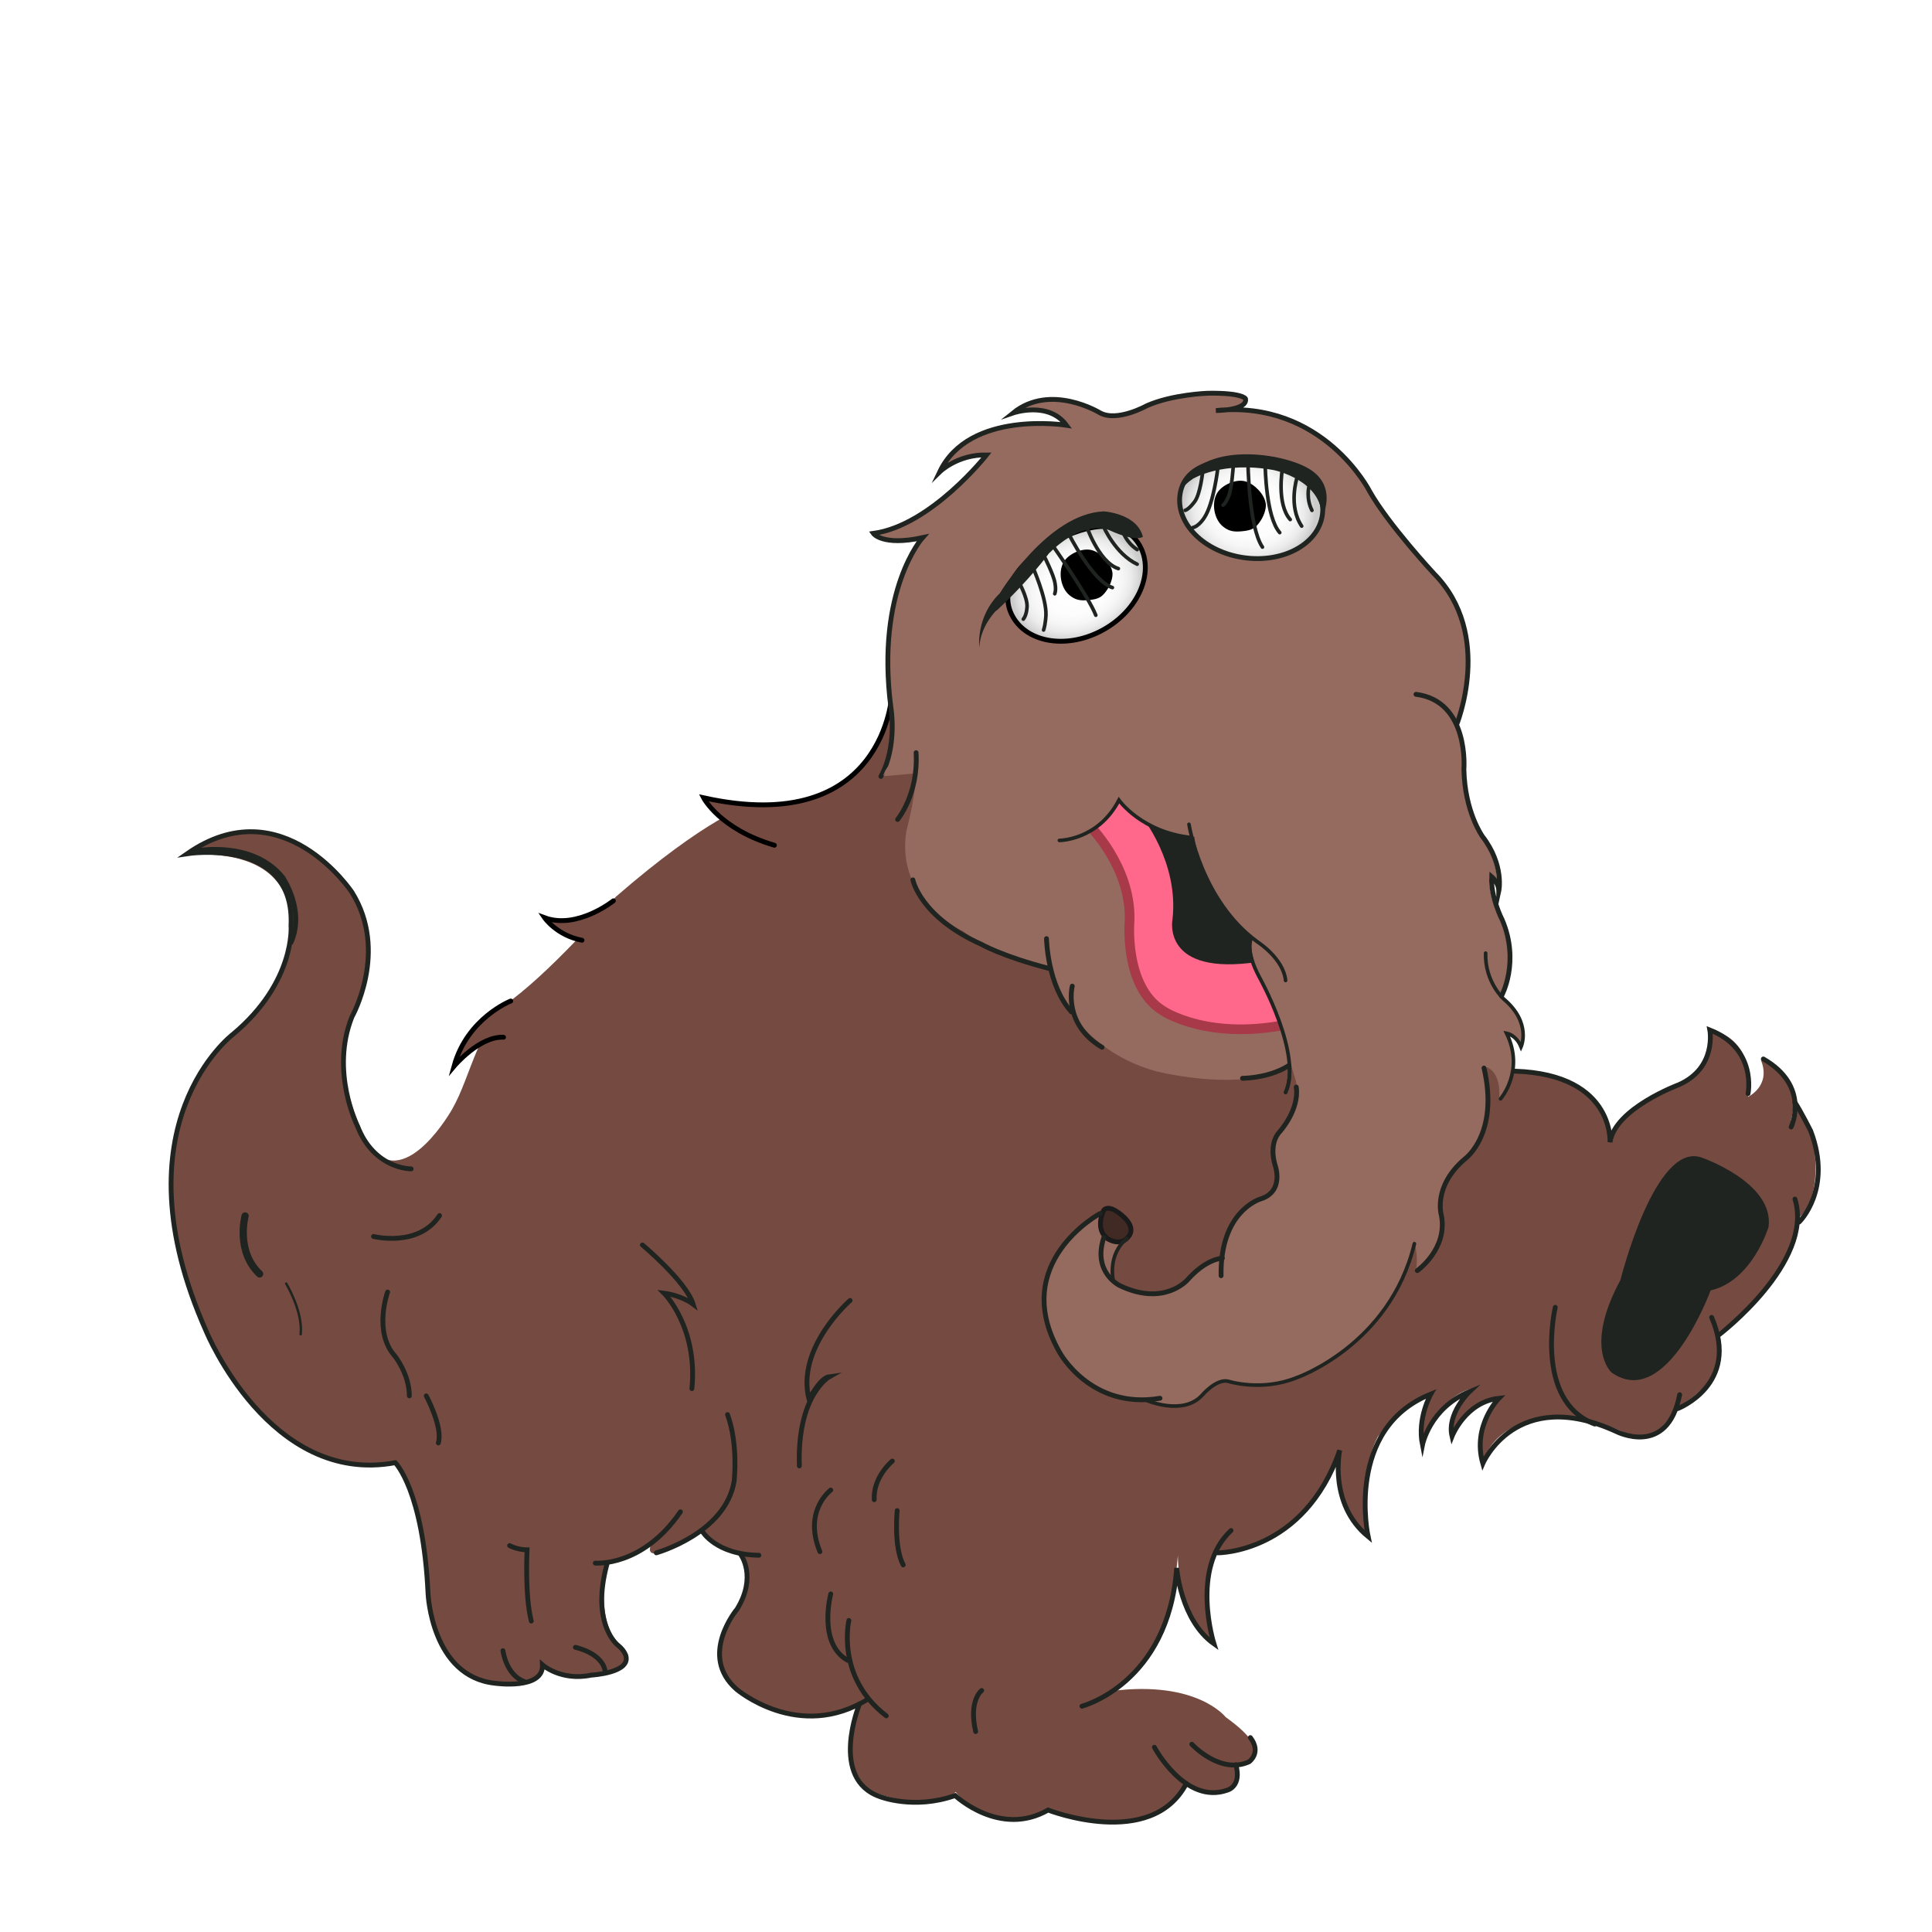
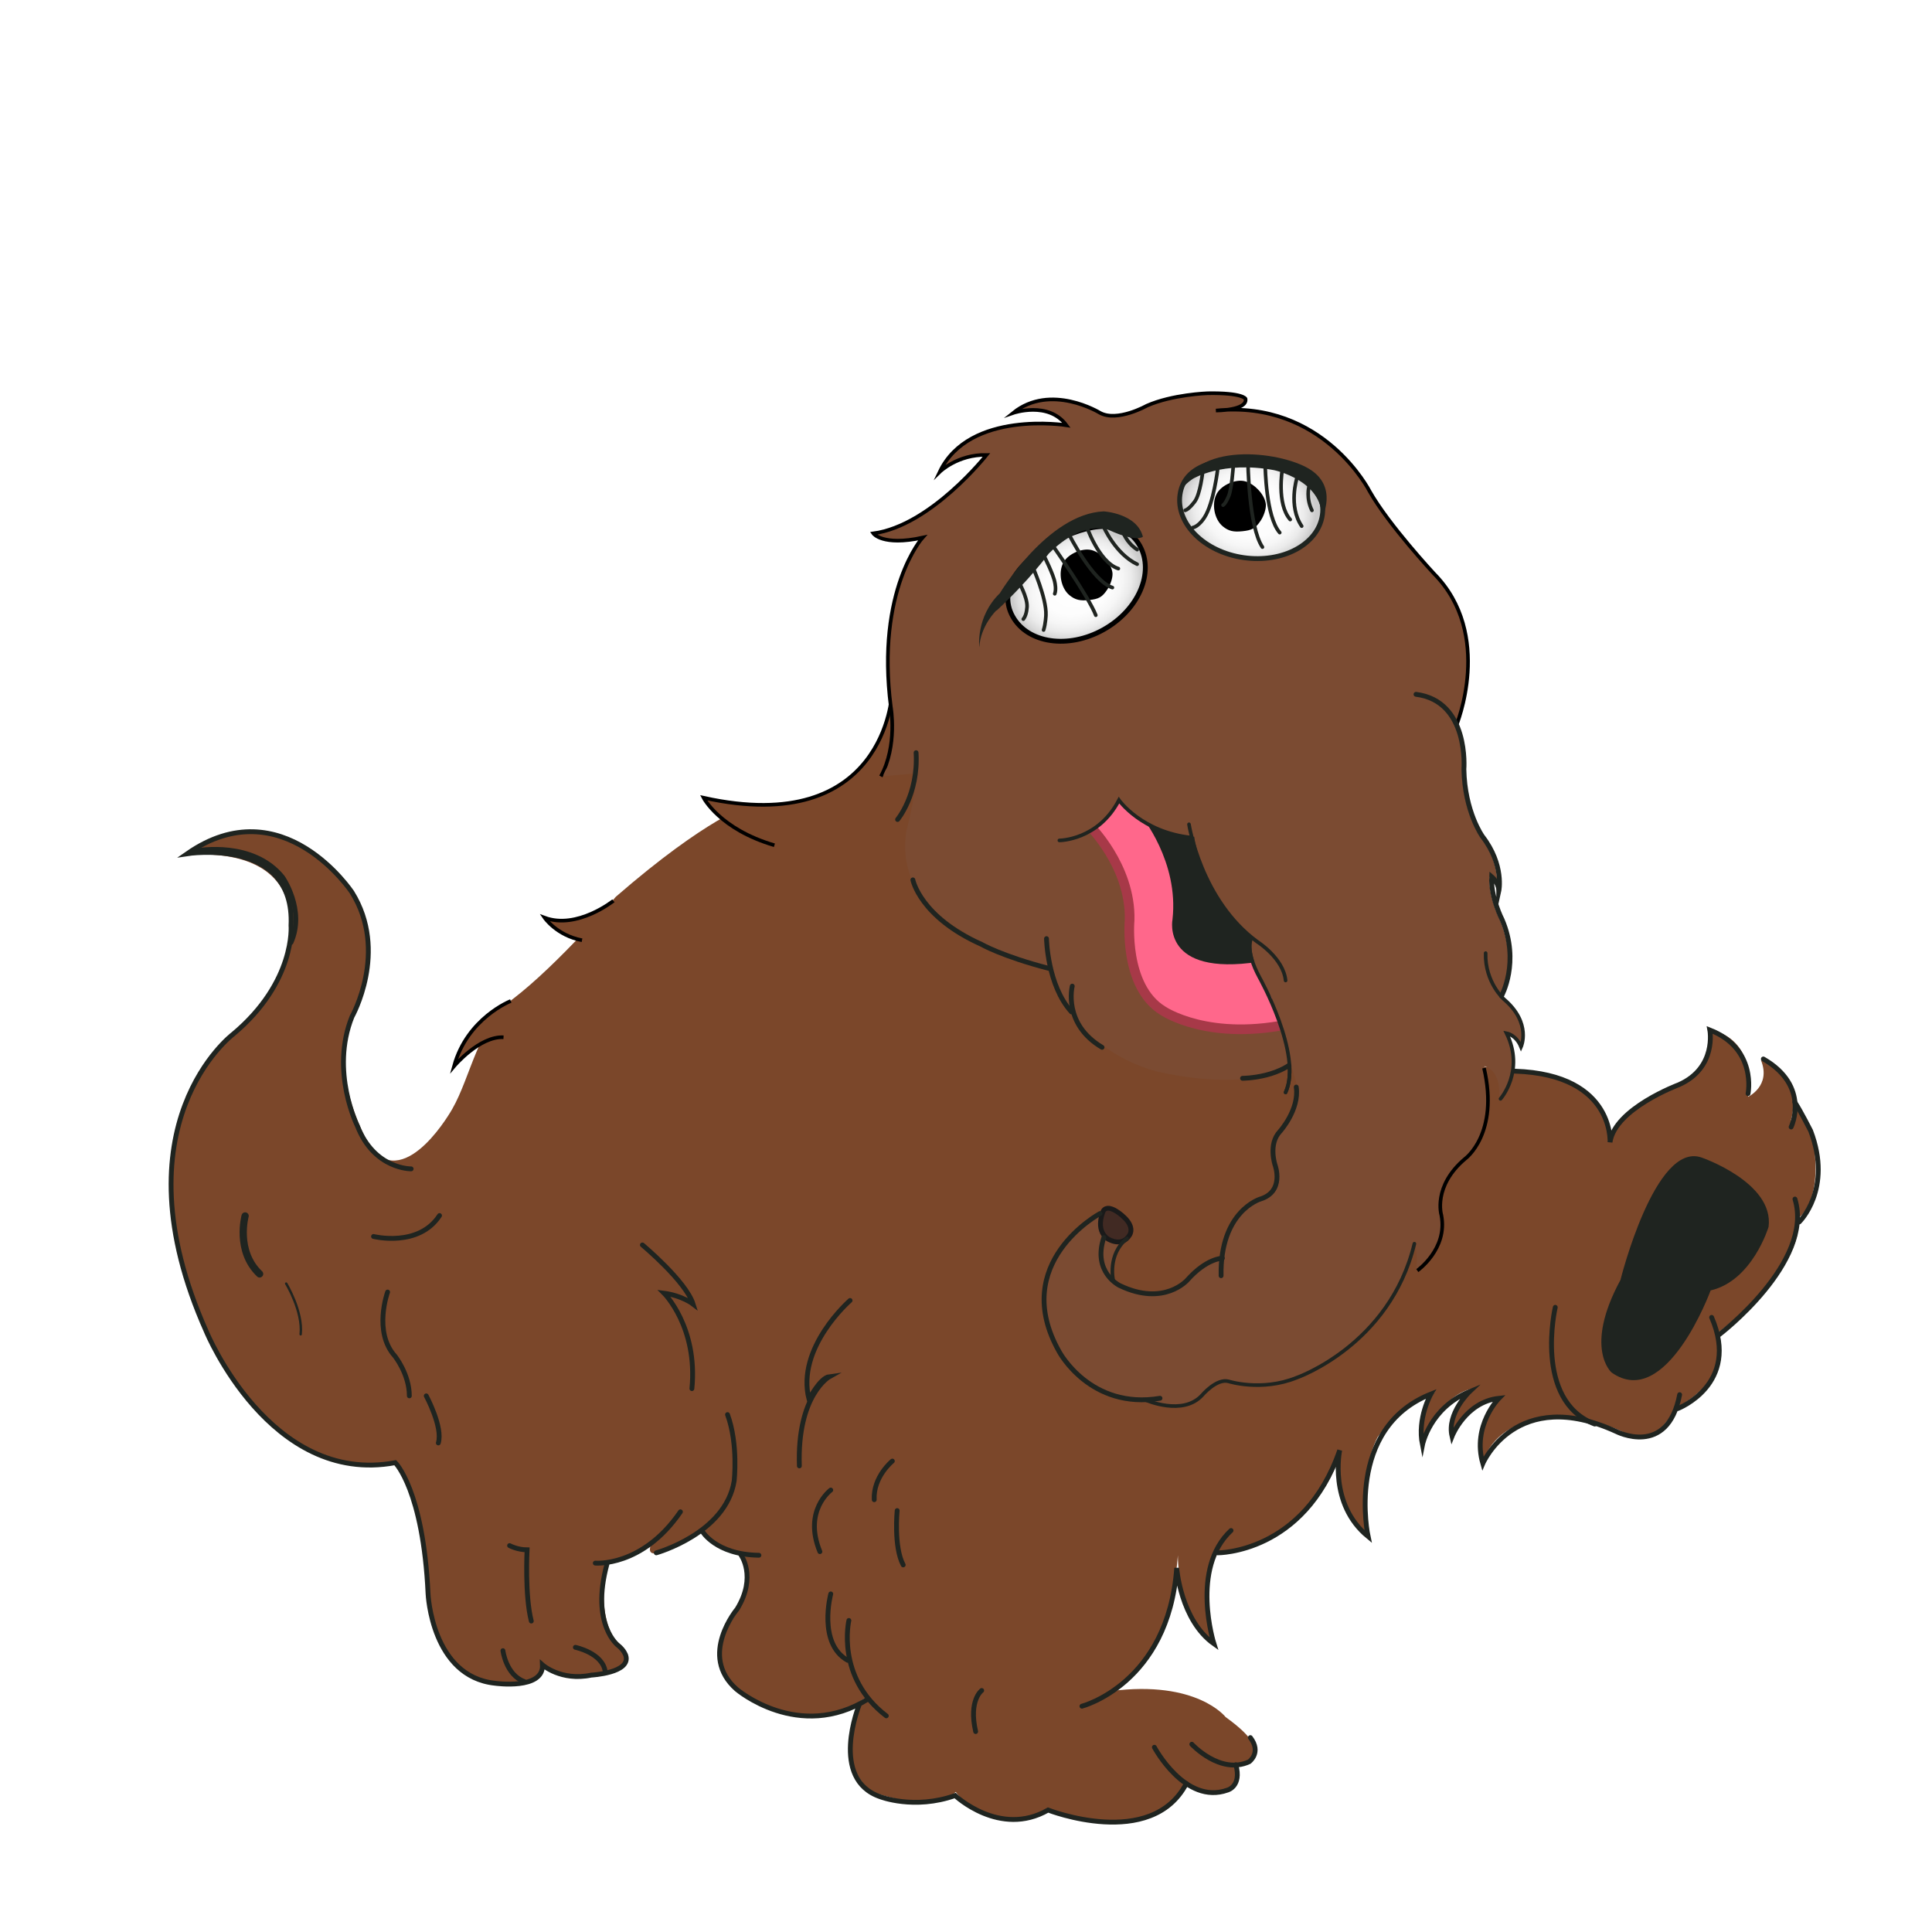
<svg xmlns="http://www.w3.org/2000/svg" version="1.1" id="Layer_1" x="0px" y="0px" width="400px" height="400px" viewBox="0 0 400 400" enable-background="new 0 0 400 400" xml:space="preserve">
-   <path fill="#754B41" d="M375.333,235.833c2.25,13.25-3.083,16.417-3.083,16.417c1.5,10.5-17,24-17,24c4,9.25-8.25,15.25-8.25,15.25  c-5.75,9.75-10.5,5.25-10.5,5.25c-2-1.25-7.75-2.875-7.75-2.875c-19.667-2.834-21.751,9.127-21.751,9.127  c-1.667-9.667,3.333-13.5,3.333-13.5c-7.5,1.5-9.833,7.498-9.833,7.498c0-6.333,5.125-9.625,5.125-9.625  c-7.667,0.833-11.125,11.792-11.125,11.792C294,291.834,297.167,288,297.167,288c-6.667,2.166-11.917,9.5-11.917,9.5  c-3.833,7.167-2.083,20.167-2.083,20.167c-7-5.667-5.833-16.167-5.833-16.167c-6.333,18.833-25.833,20-25.833,20  c-2.833,6.833-0.167,18.834-0.167,18.834C243.5,333.168,243.875,322,243.875,322c-2,24.125-13.875,28.125-13.875,28.125  c17.833-2.333,23.75,5.375,23.75,5.375c12.375,8.875,2.125,9.875,2.125,9.875c1.625,10-10.25,3.875-10.25,3.875  c-5.375,14-28.25,5.625-28.25,5.625C204,380,197.875,371,197.875,371c-4.833,5-17.875-0.25-17.875-0.25  c-8.625-8.75-1-19.125-1-19.125c-10,7.125-21.625,0.875-21.625,0.875c-14.042-5.585-5.542-17.499-5.542-17.499  c5.5-9,1.917-13.251,1.917-13.251c-4.833-0.334-8.75-4.875-8.75-4.875c-14.125,9.25-9.833,2.126-9.833,2.126  c-3.042,4.124-9.5,4.833-9.5,4.833C123,337.167,129,341.501,129,341.501c4.167,5.667-10.667,5.333-10.667,5.333  c-6.833,0-7.521-6.146-7.521-6.146c4.062,6.938-0.979,6.98-0.979,6.98c-1.833,1.5-8.167,0.333-8.167,0.333  c-10.5,0.333-12.5-15.667-12.5-15.667c-3.333-28.167-7.333-29.501-7.333-29.501C49.5,308.5,37.75,261.5,37.75,261.5  c-8.75-27,7.417-44.667,7.417-44.667c14-12.334,14.333-19.5,14.333-19.5c5.167-24.167-21.333-20.167-21.333-20.167  C56,163.667,69.5,180.375,69.5,180.375c12.333,13.958,3.75,29.375,3.75,29.375c-6.125,12.25,3.625,28.125,3.625,28.125  c7.375,8.5,16.75-8.25,16.75-8.25c3.875-6.75,5.376-17.318,12.5-22.75c9.468-7.219,21.375-21.208,21.375-21.208  c19-16.5,27.5-18.917,27.5-18.917c28.5,1.5,29.667-23.083,29.667-23.083c63.167-1.833,118.751,77.083,118.751,77.083  c32.917,0.249,29.5,15.499,29.5,15.499s3.584-7.749,15.417-11.916s0,0,0,0s6.831-3.834,5.666-11.084s0,0,0,0  s9.584,0.834,7.917,13.834c0,0,4.833-2.25,2.667-7.584c0,0,9,3.001,6.167,12.584l1.333-2.667L375.333,235.833" />
-   <path fill="#754B41" stroke="#000000" stroke-linecap="round" stroke-miterlimit="10" d="M160.333,175  c-11.333-3.333-14.667-9.833-14.667-9.833c37.667,8.333,39-21.5,39-21.5s26.708,6.208,24.208,15.833" />
-   <path fill="#966B5F" stroke="#1F2420" stroke-linecap="round" stroke-miterlimit="10" d="M301.5,150.25c0,0,7.875-18.875-4.625-31.5  c0,0-9.375-10.083-13.292-17c0,0-9.583-19-31.833-16.75c0,0,6.562,0,6.125-2.438c0,0-0.542-1.271-7.876-1.145  c0,0-7.292,0.249-12.562,2.583c0,0-6.147,3.458-9.73,1.458c0,0-10.167-6.25-17.958,0.042c0,0,7.333-2.541,11.042,2.542  c0,0-20.104-3.229-26.229,9.646c0,0,3.688-3.625,9.688-3.5c0,0-11.5,14.625-23.438,16.25c0,0,1.875,2.688,10.188,0.875  c0,0-9.688,10.812-6.562,35.062c0,0,1.438,8-2.062,14.375" />
+   <path fill="#7B472A" d="M375.333,235.833c2.25,13.25-3.083,16.417-3.083,16.417c1.5,10.5-17,24-17,24c4,9.25-8.25,15.25-8.25,15.25  c-5.75,9.75-10.5,5.25-10.5,5.25c-2-1.25-7.75-2.875-7.75-2.875c-19.667-2.834-21.751,9.127-21.751,9.127  c-1.667-9.667,3.333-13.5,3.333-13.5c-7.5,1.5-9.833,7.498-9.833,7.498c0-6.333,5.125-9.625,5.125-9.625  c-7.667,0.833-11.125,11.792-11.125,11.792C294,291.834,297.167,288,297.167,288c-6.667,2.166-11.917,9.5-11.917,9.5  c-3.833,7.167-2.083,20.167-2.083,20.167c-7-5.667-5.833-16.167-5.833-16.167c-6.333,18.833-25.833,20-25.833,20  c-2.833,6.833-0.167,18.834-0.167,18.834C243.5,333.168,243.875,322,243.875,322c-2,24.125-13.875,28.125-13.875,28.125  c17.833-2.333,23.75,5.375,23.75,5.375c12.375,8.875,2.125,9.875,2.125,9.875c1.625,10-10.25,3.875-10.25,3.875  c-5.375,14-28.25,5.625-28.25,5.625C204,380,197.875,371,197.875,371c-4.833,5-17.875-0.25-17.875-0.25  c-8.625-8.75-1-19.125-1-19.125c-10,7.125-21.625,0.875-21.625,0.875c-14.042-5.585-5.542-17.499-5.542-17.499  c5.5-9,1.917-13.251,1.917-13.251c-4.833-0.334-8.75-4.875-8.75-4.875c-14.125,9.25-9.833,2.126-9.833,2.126  c-3.042,4.124-9.5,4.833-9.5,4.833C123,337.167,129,341.501,129,341.501c4.167,5.667-10.667,5.333-10.667,5.333  c-6.833,0-7.521-6.146-7.521-6.146c4.062,6.938-0.979,6.98-0.979,6.98c-1.833,1.5-8.167,0.333-8.167,0.333  c-10.5,0.333-12.5-15.667-12.5-15.667c-3.333-28.167-7.333-29.501-7.333-29.501C49.5,308.5,37.75,261.5,37.75,261.5  c-8.75-27,7.417-44.667,7.417-44.667c14-12.334,14.333-19.5,14.333-19.5c5.167-24.167-21.333-20.167-21.333-20.167  C56,163.667,69.5,180.375,69.5,180.375c12.333,13.958,3.75,29.375,3.75,29.375c-6.125,12.25,3.625,28.125,3.625,28.125  c7.375,8.5,16.75-8.25,16.75-8.25c3.875-6.75,5.376-17.318,12.5-22.75c9.468-7.219,21.375-21.208,21.375-21.208  c19-16.5,27.5-18.917,27.5-18.917c28.5,1.5,29.667-23.083,29.667-23.083c63.167-1.833,118.751,77.083,118.751,77.083  c32.917,0.249,29.5,15.499,29.5,15.499s3.584-7.749,15.417-11.916s0,0,0,0s6.831-3.834,5.666-11.084s0,0,0,0  s9.584,0.834,7.917,13.834c0,0,4.833-2.25,2.667-7.584c0,0,9,3.001,6.167,12.584l1.333-2.667L375.333,235.833" />
+   <path fill="#7B472A" stroke="#000000" stroke-width="0.75" stroke-miterlimit="10" d="M160.333,175  c-11.333-3.333-14.667-9.833-14.667-9.833c37.667,8.333,39-21.5,39-21.5s26.708,6.208,24.208,15.833" />
+   <path fill="#7B4B32" stroke="#000000" stroke-width="0.75" stroke-miterlimit="10" d="M301.5,150.25c0,0,7.875-18.875-4.625-31.5  c0,0-9.375-10.083-13.292-17c0,0-9.583-19-31.833-16.75c0,0,6.562,0,6.125-2.438c0,0-0.542-1.271-7.876-1.145  c0,0-7.292,0.249-12.562,2.583c0,0-6.147,3.458-9.73,1.458c0,0-10.167-6.25-17.958,0.042c0,0,7.333-2.541,11.042,2.542  c0,0-20.104-3.229-26.229,9.646c0,0,3.688-3.625,9.688-3.5c0,0-11.5,14.625-23.438,16.25c0,0,1.875,2.688,10.188,0.875  c0,0-9.688,10.812-6.562,35.062c0,0,1.438,8-2.062,14.375" />
  <radialGradient id="SVGID_1_" cx="182.381" cy="112.405" r="15.485" gradientTransform="matrix(0.8484 -0.2717 0.1581 0.6898 50.5604 93.2831)" gradientUnits="userSpaceOnUse">
    <stop offset="0" style="stop-color:#FFFFFF" />
    <stop offset="0.515" style="stop-color:#FDFDFD" />
    <stop offset="0.7" style="stop-color:#F6F6F6" />
    <stop offset="0.833" style="stop-color:#EBEBEB" />
    <stop offset="0.939" style="stop-color:#DADADA" />
    <stop offset="1" style="stop-color:#CCCCCC" />
  </radialGradient>
  <path fill="url(#SVGID_1_)" stroke="#000000" stroke-miterlimit="10" d="M235.968,112.959c3.109,5.561-0.255,13.357-7.518,17.415  c-7.261,4.056-15.664,2.836-18.771-2.726c-3.108-5.561,1.258-11.358,8.518-15.415C225.459,108.177,232.862,107.397,235.968,112.959z  " />
  <path fill="#1F2420" d="M206.25,126.419c0,0-3.208,3.079-3.5,7.581c0,0-0.75-6.334,4.25-11.167c0,0,9.875-16.458,21.5-16.958  c0,0,6.875,0.375,8.125,5.25c0,0-1.25,1.25-7-1.375c0,0-5.125-2.458-12.5,4.875c0,0-4,5.5-10.75,11.75" />
  <radialGradient id="SVGID_2_" cx="220.259" cy="101.006" r="15.484" gradientTransform="matrix(0.8301 0.2913 -0.3123 0.6693 107.3505 -26.3785)" gradientUnits="userSpaceOnUse">
    <stop offset="0" style="stop-color:#FFFFFF" />
    <stop offset="0.515" style="stop-color:#FDFDFD" />
    <stop offset="0.7" style="stop-color:#F6F6F6" />
    <stop offset="0.833" style="stop-color:#EBEBEB" />
    <stop offset="0.939" style="stop-color:#DADADA" />
    <stop offset="1" style="stop-color:#CCCCCC" />
  </radialGradient>
  <path fill="url(#SVGID_2_)" stroke="#1F2420" stroke-miterlimit="10" d="M273.777,106.643c-0.873,6.042-8.178,9.984-16.318,8.805  c-8.139-1.179-14.026-7.032-13.149-13.074c0.875-6.042,7.773-7.879,15.912-6.701C268.361,96.853,274.655,100.602,273.777,106.643z" />
  <path id="Trace_Shape_4__x28_12_x29___x28_J_x29__1_" stroke="#000000" stroke-linejoin="round" d="M221.758,122.861  c-1.616-1.308-2.17-4.319-1.139-6.179c0.879-1.584,3.561-2.757,5.272-2.304c1.827,0.483,3.757,2.59,3.937,4.299  c0.083,0.784-0.367,2.181-1.004,3.122c-0.969,1.433-1.512,1.741-3.42,1.941C223.676,123.922,222.81,123.713,221.758,122.861z" />
  <path id="Trace_Shape_4__x28_12_x29___x28_J_x29__2_" stroke="#000000" stroke-linejoin="round" d="M253.508,108.611  c-1.616-1.308-2.17-4.319-1.139-6.179c0.879-1.584,3.561-2.757,5.272-2.304c1.827,0.483,3.757,2.59,3.937,4.299  c0.083,0.784-0.367,2.181-1.004,3.122c-0.969,1.433-1.512,1.741-3.42,1.941C255.426,109.672,254.56,109.463,253.508,108.611z" />
  <path fill="#1F2420" d="M244.208,102c0,0,0.698-1.5,2.725-2.846c0.088-0.058,6.161-3.778,16.817-1.82c0,0,10.125,2.083,9.921,9.948  c0,0,3.533-6.565-2.713-10.261C264.832,93.395,247.141,91.219,244.208,102z" />
  <path fill="none" stroke="#1F2420" stroke-width="0.75" stroke-linecap="round" stroke-miterlimit="10" d="M252.125,97  c0,0-0.833,7.188-2.75,10.125c0,0-1.083,1.813-2.458,2.125" />
  <path fill="none" stroke="#1F2420" stroke-width="0.75" stroke-linecap="round" stroke-miterlimit="10" d="M249,97.75  c0,0-0.5,4.438-1.583,5.997c0,0-1.125,1.619-2.042,1.919" />
  <path fill="none" stroke="#1F2420" stroke-width="0.75" stroke-linecap="round" stroke-miterlimit="10" d="M261.956,96.583  c0,0,0.125,10.446,3,13.688" />
  <path fill="none" stroke="#1F2420" stroke-width="0.75" stroke-linecap="round" stroke-miterlimit="10" d="M268.5,99.021  c0,0-1.812,5.745,1,9.905" />
  <path fill="none" stroke="#1F2420" stroke-width="0.75" stroke-linecap="round" stroke-miterlimit="10" d="M271,100.804  c0,0-0.625,2.341,0.625,4.862" />
  <path fill="none" stroke="#1F2420" stroke-width="0.75" stroke-linecap="round" stroke-miterlimit="10" d="M265.5,97.121  c0,0-1.25,7.204,1.625,10.445" />
  <path fill="none" stroke="#1F2420" stroke-width="0.75" stroke-linecap="round" stroke-miterlimit="10" d="M258.375,95.5  c0,0,0.125,13.562,3,17.771" />
  <path fill="none" stroke="#1F2420" stroke-width="0.75" stroke-linecap="round" stroke-miterlimit="10" d="M255.32,96.667  c0,0-0.289,4.438-0.917,5.997c0,0-0.651,1.619-1.182,1.919" />
  <g>
    <path fill="none" stroke="#1F2420" stroke-width="0.75" stroke-linecap="round" stroke-miterlimit="10" d="M213.75,117.224   c0,0,2.951,6.606,2.801,10.111c0,0-0.051,1.759-0.489,3.103" />
    <path fill="none" stroke="#1F2420" stroke-width="0.75" stroke-linecap="round" stroke-miterlimit="10" d="M210.944,120.526   c0,0,1.712,3.005,1.699,4.965c0,0-0.018,1.791-0.777,2.693" />
    <path fill="none" stroke="#1F2420" stroke-width="0.75" stroke-linecap="round" stroke-miterlimit="10" d="M221.25,110.5   c0,0,4.929,9.832,9.056,11.153" />
    <path fill="none" stroke="#1F2420" stroke-width="0.75" stroke-linecap="round" stroke-miterlimit="10" d="M228.438,108.938   c0,0,2.458,5.731,7,7.875" />
    <path fill="none" stroke="#1F2420" stroke-width="0.75" stroke-linecap="round" stroke-miterlimit="10" d="M232.423,109.927   c0,0,0.657,2.332,3.018,3.863" />
    <path fill="none" stroke="#1F2420" stroke-width="0.75" stroke-linecap="round" stroke-miterlimit="10" d="M224.814,108.566   c0,0,2.601,7.833,6.727,9.155" />
    <path fill="none" stroke="#1F2420" stroke-width="0.75" stroke-linecap="round" stroke-miterlimit="10" d="M217.859,112.807   c0,0,7.516,10.693,9.016,14.568" />
    <path fill="none" stroke="#1F2420" stroke-width="0.75" stroke-linecap="round" stroke-miterlimit="10" d="M216.14,115.057   c0,0,2.016,3.965,2.271,5.625c0,0,0.308,1.349-0.038,2.254" />
  </g>
  <path fill="none" stroke="#1F2420" stroke-width="0.75" stroke-linecap="round" stroke-miterlimit="10" d="M258.917,194.417  c0,0-1.083,3.667,1.833,7.917c0,0,9,16.041,5.417,23.833" />
-   <path fill="#966B5F" d="M254.062,260.438c0,0-4.229,0.063-8.229,4.563c0,0-4.792,5.583-14,1.166c0,0-3.958-1.916,0.292-8.583  c0,0-5.292-0.666-4.375-6.334c0,0-18.916,10.169-8.416,28.668c0,0,6.415,11.995,20.832,9.577  C240.165,289.495,260.417,262.834,254.062,260.438z" />
+   <path fill="#7B4B32" d="M254.062,260.438c0,0-4.229,0.063-8.229,4.563c0,0-4.792,5.583-14,1.166c0,0-3.958-1.916,0.292-8.583  c0,0-5.292-0.666-4.375-6.334c0,0-18.916,10.169-8.416,28.668c0,0,6.415,11.995,20.832,9.577  C240.165,289.495,260.417,262.834,254.062,260.438z" />
  <path fill="#412A23" stroke="#1A1A1A" stroke-miterlimit="10" d="M228.447,250.663c0,0-1.843,3.896,0.898,5.819  c0,0,2.883,1.873,4.491-0.74c0,0,1.229-1.528-1.135-3.747C232.702,251.995,229.629,248.987,228.447,250.663z" />
  <path fill="none" stroke="#1F2420" stroke-width="0.75" stroke-linecap="round" stroke-miterlimit="10" d="M230.5,265.168  c0,0-1.314-5.418,2.833-8.751" />
-   <path fill="#966B5F" d="M183,160.188c-1.206,3.179,4.75-12.312,31.5-2.312c23.263,8.696,56.833,56.293,56.833,56.293  c-3.167,14.834-31.833,7.666-31.833,7.666c-18.333-5-22.333-21.333-22.333-21.333c-12-2.667-17.667-7.667-17.667-7.667  s-14.209-6.208-11.834-20.833c0,0,3.333-12,1.334-16.126C189,155.875,184.375,156.562,183,160.188z" />
+   <path fill="#7B4B32" d="M183,160.188c-1.206,3.179,4.75-12.312,31.5-2.312c23.263,8.696,56.833,56.293,56.833,56.293  c-3.167,14.834-31.833,7.666-31.833,7.666c-18.333-5-22.333-21.333-22.333-21.333c-12-2.667-17.667-7.667-17.667-7.667  s-14.209-6.208-11.834-20.833c0,0,3.333-12,1.334-16.126C189,155.875,184.375,156.562,183,160.188z" />
  <path fill="#FF678B" stroke="#A73948" stroke-width="2" stroke-miterlimit="10" d="M225.375,170.75c0,0,8.792,8.5,8.5,19.75  c0,0-1.292,13.75,6.875,18.75c0,0,9.625,6.625,27.375,2.5L266,191.417l-18.333-24.167l-17.833-2.917L225.375,170.75z" />
  <path fill="none" stroke="#1F2420" stroke-linecap="round" stroke-miterlimit="10" d="M257.25,223.25c0,0,8.75,0,12.25-5.25" />
  <path fill="none" stroke="#1F2420" stroke-linecap="round" stroke-miterlimit="10" d="M361.917,226.416  c0,0,1.916-9.334-7.917-13.167c0,0,1.5,7.834-6.417,11.334c0,0-13.25,4.917-14.25,11.917c0,0,1-15-21.833-14.75" />
-   <path fill="#966B5F" d="M238.125,289.958c0,0,6.75,3.292,10.75-1.083c0,0,3-3.562,5.5-2.875c0,0,6.792,2.168,14.042-0.749  c0,0,19.333-6.666,24.417-27.752l-0.24-1.062c1.281,3.844,0.531,6.688,0.531,6.688s6.667-4.54,5.292-11.54  c0,0-1.833-6.001,4.958-11.71c0,0,7.042-5.124,3.875-18.75l0.125-0.375c3.75,1.188,3,6.688,3,6.688s5.375-5.687,1.542-13.521  c0,0,2,0.333,3,2.833c0,0,2.25-4.918-3.5-9.834c0,0-4-3.499-3.833-9.583l-44.312,9.4l4.979,16.934  c1.417,4.583-3.25,10.583-3.25,10.583c-2.5,2.625-1,7-1,7s2,5.438-3.062,7c0,0-8.375,2.438-8.125,15.875" />
-   <path fill="#966B5F" stroke="#1F2420" stroke-linecap="round" stroke-miterlimit="10" d="M307.25,221.125  c3.167,13.626-3.875,18.75-3.875,18.75c-6.792,5.709-4.958,11.71-4.958,11.71c1.375,7-4.979,11.478-4.979,11.478" />
+   <path fill="#7B4B32" d="M238.125,289.958c0,0,6.75,3.292,10.75-1.083c0,0,3-3.562,5.5-2.875c0,0,6.792,2.168,14.042-0.749  c0,0,19.333-6.666,24.417-27.752l-0.24-1.062c1.281,3.844,0.531,6.688,0.531,6.688s6.667-4.54,5.292-11.54  c0,0-1.833-6.001,4.958-11.71c0,0,7.042-5.124,3.875-18.75l0.125-0.375c3.75,1.188,3,6.688,3,6.688s5.375-5.687,1.542-13.521  c0,0,2,0.333,3,2.833c0,0,2.25-4.918-3.5-9.834c0,0-4-3.499-3.833-9.583l-44.312,9.4l4.979,16.934  c1.417,4.583-3.25,10.583-3.25,10.583c-2.5,2.625-1,7-1,7s2,5.438-3.062,7c0,0-8.375,2.438-8.125,15.875" />
+   <path fill="#7B4B32" stroke="#000000" stroke-width="0.75" stroke-miterlimit="10" d="M307.25,221.125  c3.167,13.626-3.875,18.75-3.875,18.75c-6.792,5.709-4.958,11.71-4.958,11.71c1.375,7-4.979,11.478-4.979,11.478" />
  <path fill="#1F2420" d="M236.25,168.875c0,0,7.875,9.5,6.5,21.5c0,0-2.375,11.875,17.875,8.75L261.25,182l-15.625-15.625  L236.25,168.875z" />
-   <path fill="#966B5F" d="M292.912,143.75c10.945,1.417,9.793,15.5,9.793,15.5c0.164,8.833,3.785,13.917,3.785,13.917  c4.526,5.958,3.354,11.333,3.354,11.333c0-1.75-1.461-3-1.461-3c-0.247,4.25,2.14,8.916,2.14,8.916  c4.526,11-0.905,17.083-0.905,17.083s-38.73,11.414-46.243-0.75c-6.156-9.969-3.833-12.583-3.833-12.583  c-11.083-9.458-12.292-20.917-12.292-20.917s-9.25-0.124-15.5-7.708c0,0-5.334,9.625-14.001,8.125c0,0-23.248-1.791-25.373-14.041" />
+   <path fill="#7B4B32" d="M292.912,143.75c10.945,1.417,9.793,15.5,9.793,15.5c0.164,8.833,3.785,13.917,3.785,13.917  c4.526,5.958,3.354,11.333,3.354,11.333c0-1.75-1.461-3-1.461-3c-0.247,4.25,2.14,8.916,2.14,8.916  c4.526,11-0.905,17.083-0.905,17.083s-38.73,11.414-46.243-0.75c-6.156-9.969-3.833-12.583-3.833-12.583  c-11.083-9.458-12.292-20.917-12.292-20.917s-9.25-0.124-15.5-7.708c0,0-5.334,9.625-14.001,8.125c0,0-23.248-1.791-25.373-14.041" />
  <path fill="none" stroke="#1F2420" stroke-width="0.75" stroke-linecap="round" stroke-miterlimit="10" d="M258.917,194.417  c0,0-1.104,2.458,1.833,7.917c0,0,9,16.041,5.417,23.833" />
  <path fill="none" stroke="#1F2420" stroke-width="0.75" stroke-linecap="round" stroke-miterlimit="10" d="M246.167,170.667  c0,0,2.417,15.75,14.167,24.333c0,0,5.385,3.406,5.833,8" />
  <path fill="none" stroke="#1F2420" stroke-width="0.75" stroke-linecap="round" stroke-miterlimit="10" d="M307.583,197.333  c-0.167,6.083,3.833,9.583,3.833,9.583c5.75,4.916,3.5,9.834,3.5,9.834c-1-2.5-3-2.833-3-2.833c3.833,7.834-1.25,13.583-1.25,13.583  " />
  <path fill="none" stroke="#1F2420" stroke-linecap="round" stroke-miterlimit="10" d="M268.375,225.062  c0.688,4.688-3.375,9.188-3.375,9.188c-2.5,2.625-1,7-1,7s2,5.438-3.062,7c0,0-8.375,2.438-8.125,15.875" />
  <path fill="none" stroke="#1F2420" stroke-linecap="round" stroke-miterlimit="10" d="M310.875,206.188c0,0,3.875-7,0.125-15.771  c0,0-2.417-4.666-2.167-8.916c0,0,1.479,1.25,1.479,3c0,0,1.188-5.375-3.396-11.333c0,0-3.667-5.084-3.833-13.917  c0,0,1.167-14.083-9.917-15.5" />
  <path fill="none" stroke="#1F2420" stroke-width="0.75" stroke-linecap="round" stroke-miterlimit="10" d="M237.25,289.875  c0,0,7.625,3.375,11.625-1c0,0,3-3.562,5.5-2.875c0,0,6.792,2.168,14.042-0.749c0,0,19.333-6.666,24.417-27.752" />
  <path fill="none" stroke="#1F2420" stroke-linecap="round" stroke-miterlimit="10" d="M253.083,260.499c0,0-3.25,0.002-7.25,4.502  c0,0-4.792,5.583-14,1.166c0,0-5.708-2.709-3.292-9.957" />
  <path fill="none" stroke="#1F2420" stroke-linecap="round" stroke-miterlimit="10" d="M227.75,251.25  c0,0-18.916,10.169-8.416,28.668c0,0,6.415,11.995,20.832,9.577" />
  <path fill="none" stroke="#1F2420" stroke-width="0.75" stroke-linecap="round" stroke-miterlimit="10" d="M219.333,174  c0,0,8,0,12.333-8.333c0,0,4.708,6.667,15.042,7.75" />
  <path fill="none" stroke="#1F2420" stroke-linecap="round" stroke-miterlimit="10" d="M189,182.167c0,0,1.491,7.667,14.167,13.333  c0,0,4.333,2.501,14,5" />
  <path fill="none" stroke="#1F2420" stroke-linecap="round" stroke-miterlimit="10" d="M185.833,169.667  c0,0,4.333-5.167,3.833-13.833" />
  <path fill="none" stroke="#1F2420" stroke-linecap="round" stroke-miterlimit="10" d="M216.667,194.334  c0,0,0.167,9.667,5.167,15.167" />
  <path fill="none" stroke="#1F2420" stroke-linecap="round" stroke-miterlimit="10" d="M222,204.168c0,0-2,7.834,6.167,12.667" />
-   <path fill="#754B41" stroke="#000000" stroke-linecap="round" stroke-miterlimit="10" d="M127,186.5c0,0-7.5,6-14.25,3.5  c0,0,2.5,3.667,7.75,4.667" />
-   <path fill="#754B41" stroke="#000000" stroke-linecap="round" stroke-miterlimit="10" d="M104.25,214.75c-5-0.25-10.25,6-10.25,6  c2.75-10,11.75-13.5,11.75-13.5" />
+   <path fill="#7B472A" stroke="#000000" stroke-width="0.75" stroke-miterlimit="10" d="M127,186.5c0,0-7.5,6-14.25,3.5  c0,0,2.5,3.667,7.75,4.667" />
+   <path fill="#7B472A" stroke="#000000" stroke-width="0.75" stroke-miterlimit="10" d="M104.25,214.75c-5-0.25-10.25,6-10.25,6  c2.75-10,11.75-13.5,11.75-13.5" />
  <path fill="none" stroke="#1F2420" stroke-linecap="round" stroke-miterlimit="10" d="M85.125,242c0,0-7.625,0.125-11.125-8.875  c0,0-5.667-11.292-1.125-22.625c0,0,7.625-13.5,0-25.75c0,0-14.375-21.75-34.125-8c0,0,22.375-3.5,21.5,14.875c0,0,1,11.625-12,22.5  c0,0-24.75,18.625-5.5,61.625c0,0,13.167,31.916,39.083,27.083c0,0,5.792,5.667,6.792,27.167c0,0,0.75,17.125,13.875,18.5  c0,0,10.062,1.438,9.812-3.812c0,0,3.812,3.438,10.125,2.125c0,0,8.25-0.438,7.125-4.062c0,0-0.312-1.062-1.562-2.062  c0,0-5.75-4.25-2.333-16.854" />
  <path fill="none" stroke="#1F2420" stroke-linecap="round" stroke-miterlimit="10" d="M40.875,176.125c0,0,11.5-2.125,17.625,5.5  c0,0,4.75,6.75,1.75,13.5" />
  <path fill="none" stroke="#1F2420" stroke-linecap="round" stroke-miterlimit="10" d="M77.333,256c0,0,9.333,2.334,13.667-4.333" />
  <path fill="none" stroke="#1F2420" stroke-linecap="round" stroke-miterlimit="10" d="M80.25,267.5c0,0-3,8.25,1.5,13.25  c0,0,3,3.75,3,8.25" />
  <path fill="none" stroke="#1F2420" stroke-width="1.5" stroke-linecap="round" stroke-miterlimit="10" d="M50.75,251.75  c0,0-2,7.25,3,12" />
  <path fill="none" stroke="#1F2420" stroke-width="0.5" stroke-linecap="round" stroke-miterlimit="10" d="M59.25,265.75  c0,0,3.5,5.75,3,10.5" />
  <path fill="none" stroke="#1F2420" stroke-linecap="round" stroke-miterlimit="10" d="M88.25,289c0,0,3.5,6.5,2.5,9.75" />
  <path fill="none" stroke="#1F2420" stroke-linecap="round" stroke-miterlimit="10" d="M133,257.75c0,0,9,7.5,10.5,12.25  c0,0-2.25-1.75-6-2.25c0,0,7,7,5.75,19.75" />
  <path fill="none" stroke="#1F2420" stroke-linecap="round" stroke-miterlimit="10" d="M176,269.25c0,0-11.25,9.75-8.5,20.5  c0,0,2.25-4.5,4.25-4.75c0,0-6.75,3.75-6.25,18.5" />
  <path fill="none" stroke="#1F2420" stroke-linecap="round" stroke-miterlimit="10" d="M104.125,341.75c0,0,0.625,5,4.375,6.375" />
  <path fill="none" stroke="#1F2420" stroke-linecap="round" stroke-miterlimit="10" d="M105.5,320c0,0,1.625,0.875,3.625,0.875  c0,0-0.5,9.375,0.875,14.75" />
  <path fill="none" stroke="#1F2420" stroke-linecap="round" stroke-miterlimit="10" d="M119.125,341.062c0,0,5.75,1.188,6.188,5.125" />
  <path fill="none" stroke="#1F2420" stroke-linecap="round" stroke-miterlimit="10" d="M123.25,323.625c0,0,9.75,0.875,17.625-10.625  " />
  <path fill="none" stroke="#1F2420" stroke-linecap="round" stroke-miterlimit="10" d="M135.875,321.5c0,0,14.375-4,16.125-14.875  c0,0,0.875-7.625-1.375-13.75" />
  <path fill="none" stroke="#1F2420" stroke-linecap="round" stroke-miterlimit="10" d="M145.375,317c0,0,2.75,4.875,11.75,5" />
  <path fill="none" stroke="#1F2420" stroke-linecap="round" stroke-miterlimit="10" d="M153.375,321.875c0,0,3.375,4.5-0.75,11.25  c0,0-8.125,9.625-0.125,16.625c0,0,12.875,11,27.25,2" />
  <path fill="none" stroke="#1F2420" stroke-linecap="round" stroke-miterlimit="10" d="M172,330c0,0-2.75,10.25,3.5,13.75" />
  <path fill="none" stroke="#1F2420" stroke-linecap="round" stroke-miterlimit="10" d="M175.75,335.5c0,0-2.75,11.75,7.75,19.75" />
  <path fill="none" stroke="#1F2420" stroke-linecap="round" stroke-miterlimit="10" d="M172,308.5c0,0-5.75,4.25-2.25,12.75" />
  <path fill="none" stroke="#1F2420" stroke-linecap="round" stroke-miterlimit="10" d="M184.75,302.5c0,0-4,3.25-3.75,8" />
  <path fill="none" stroke="#1F2420" stroke-linecap="round" stroke-miterlimit="10" d="M185.75,312.75c0,0-0.75,7.5,1.25,11.25" />
  <path fill="none" stroke="#1F2420" stroke-linecap="round" stroke-miterlimit="10" d="M203.25,350c0,0-2.75,2-1.25,8.5" />
  <path fill="none" stroke="#1F2420" stroke-linecap="round" stroke-miterlimit="10" d="M177.875,353c0,0-6.25,15.375,4.375,19  c0,0,7,2.75,15.5-0.25c0,0,9.25,8.75,19.25,3c0,0,21.375,8.375,28.625-5.5" />
  <path fill="none" stroke="#1F2420" stroke-linecap="round" stroke-miterlimit="10" d="M239,361.75c0,0,6.375,12,15.125,8.875  c0,0,3-0.75,1.75-5.25" />
  <path fill="none" stroke="#1F2420" stroke-linecap="round" stroke-miterlimit="10" d="M246.75,361.125c0,0,5.875,6.375,11.875,3.625  c0,0,2.625-1.875,0.25-5" />
  <path fill="none" stroke="#1F2420" stroke-linecap="round" stroke-miterlimit="10" d="M224,353.25c0,0,17.875-4.625,19.625-28.625  c0,0,0.792,10.793,7.708,15.709c0,0-4.958-15.584,3.542-23.459" />
  <path fill="none" stroke="#1F2420" stroke-linecap="round" stroke-miterlimit="10" d="M252.125,321.5c0,0,17.875,0.125,25.25-21.25  c0,0-2.375,11.125,5.875,17.875c0,0-4.875-22.375,13-29.5c0,0-2.875,4.959-1.75,10.542c0,0,1.5-7.667,9.75-11.042  c0,0-4.75,4.5-3.625,9.25c0,0,2.79-7.121,9.708-7.873c0,0-5.584,5.627-3.333,13.5c0,0,6.876-16.127,27.626-6.627  c0,0,10.625,5.5,13.125-7.625" />
  <path fill="none" stroke="#1F2420" stroke-linecap="round" stroke-miterlimit="10" d="M347.375,291.625c0,0,13-5,7-18.875" />
  <path fill="none" stroke="#1F2420" stroke-linecap="round" stroke-miterlimit="10" d="M355.875,276.375c0,0,19.75-15,15.75-28.125" />
  <path fill="none" stroke="#1F2420" stroke-linecap="round" stroke-miterlimit="10" d="M372.5,253c0,0,7-6.75,2.375-18.875  c0,0-2.042-4.041-3.292-5.957" />
  <path fill="none" stroke="#1F2420" stroke-linecap="round" stroke-miterlimit="10" d="M370.833,233.333c0,0,4.083-8.418-5.75-14.084  " />
  <path fill="none" stroke="#1F2420" stroke-linecap="round" stroke-miterlimit="10" d="M322,270.667c0,0-4.499,19.333,8.167,24.166" />
  <path fill="#1F2420" d="M333.667,284.168c0,0-5.833-5,1.833-19.167c0,0,7.167-28.833,16.833-25.333c0,0,15,5.167,13.833,14.333  c0,0-3.333,11.167-12,13.167C354.167,267.168,345.001,292.168,333.667,284.168z" />
</svg>
